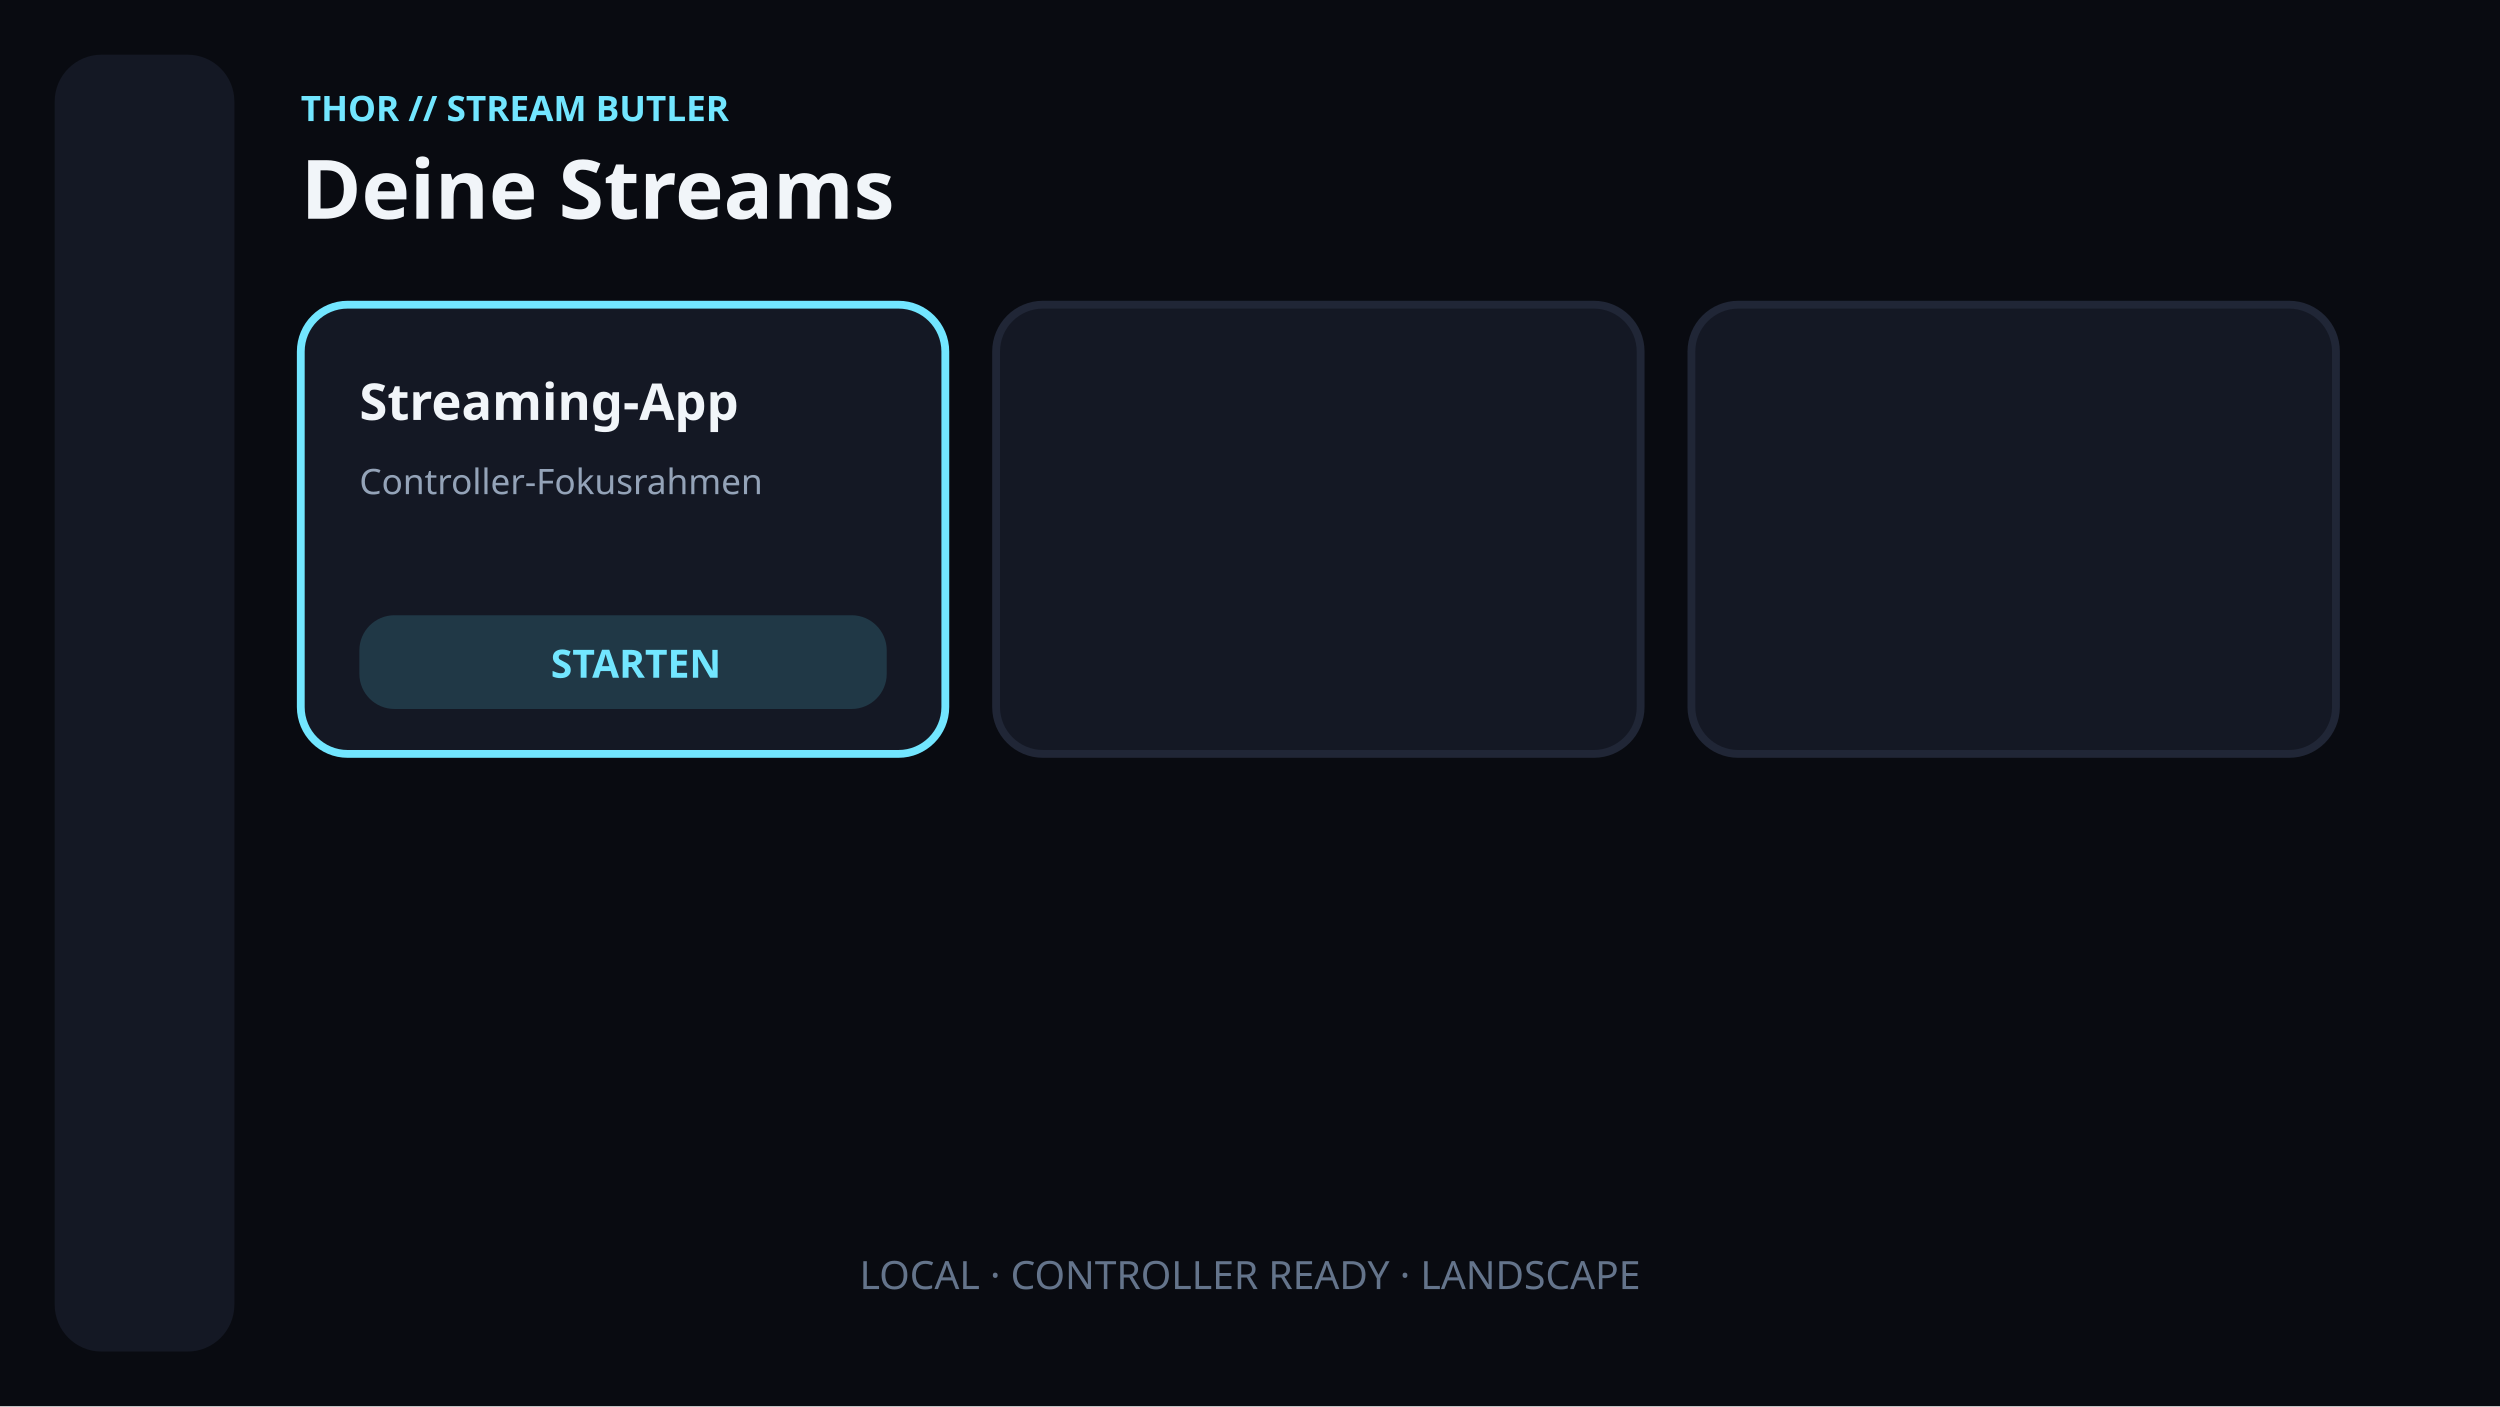
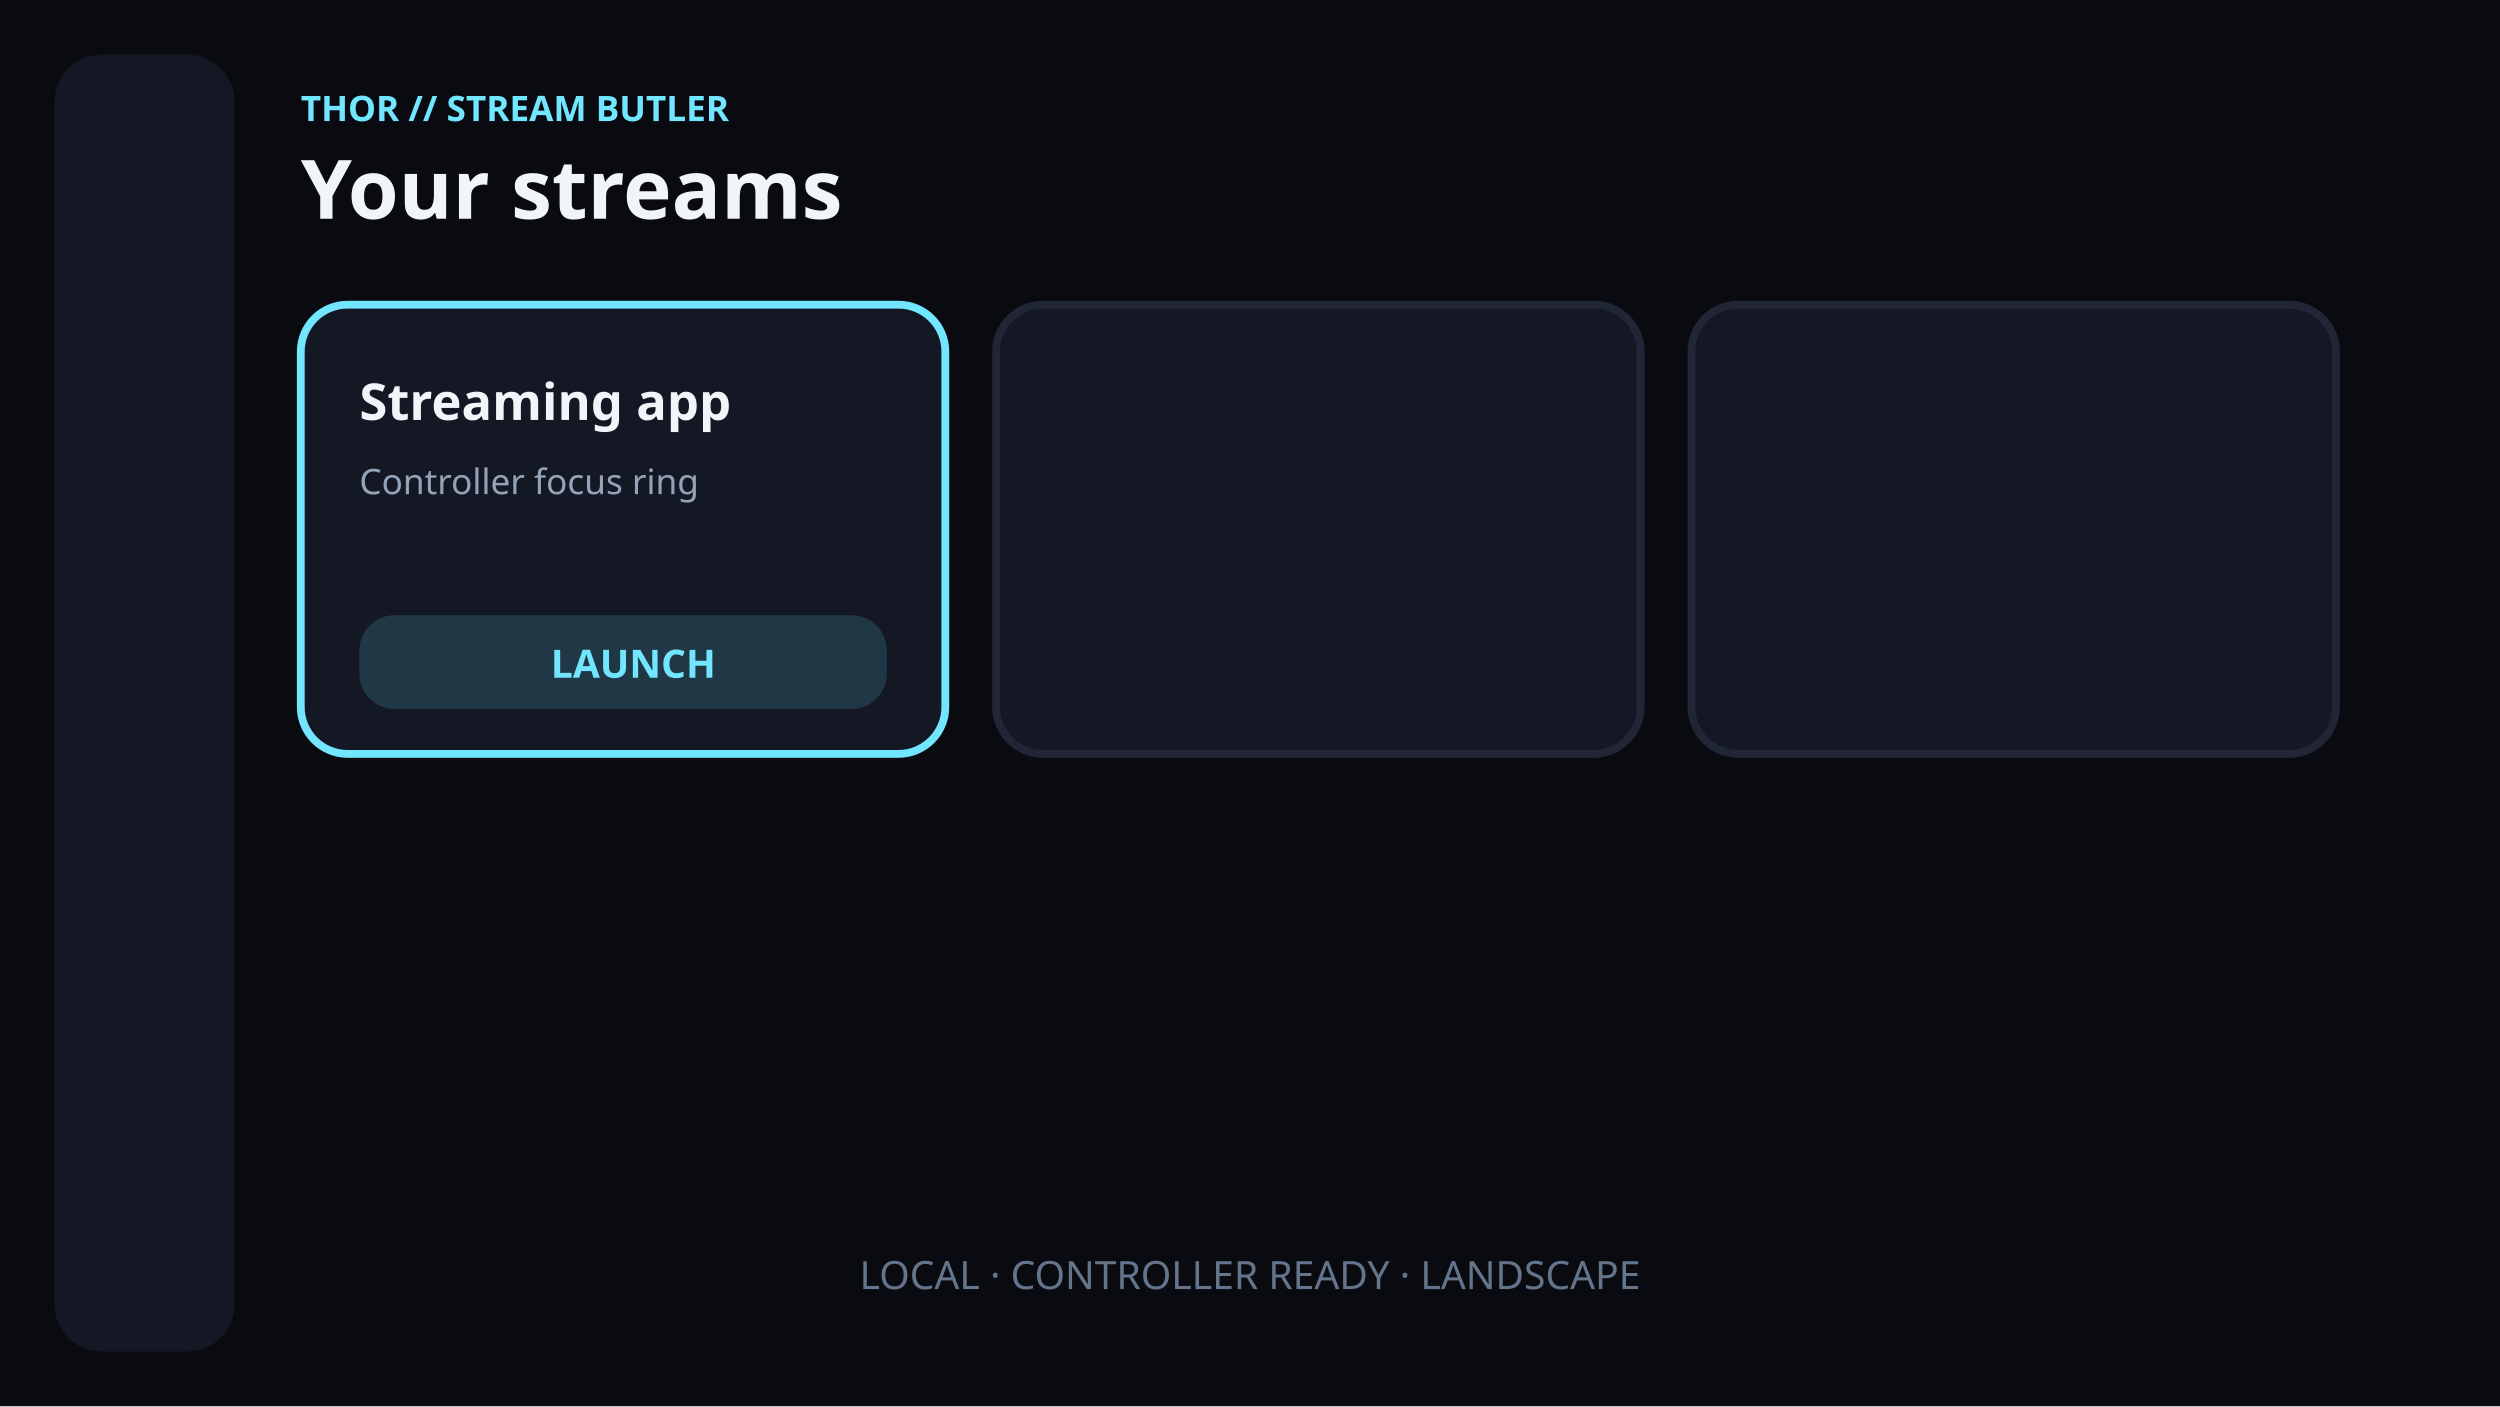
<svg xmlns="http://www.w3.org/2000/svg" width="1280" height="720" viewBox="0 0 1280 720">
  <rect width="1280" height="720" fill="#090b11" />
  <rect x="28" y="28" width="92" height="664" rx="24" fill="#141824" />
  <text x="154" y="62" fill="#72e6ff" font-family="sans-serif" font-size="18" font-weight="700">THOR // STREAM BUTLER</text>
-   <text x="154" y="112" fill="#f1f5f9" font-family="sans-serif" font-size="42" font-weight="800">Deine Streams</text>
+   <text x="154" y="112" fill="#f1f5f9" font-family="sans-serif" font-size="42" font-weight="800">Your streams</text>
  <g fill="#141824" stroke="#72e6ff" stroke-width="4">
    <rect x="154" y="156" width="330" height="230" rx="24" />
    <rect x="510" y="156" width="330" height="230" rx="24" stroke="#202636" />
    <rect x="866" y="156" width="330" height="230" rx="24" stroke="#202636" />
  </g>
-   <text x="184" y="215" fill="#f1f5f9" font-family="sans-serif" font-size="26" font-weight="700">Streaming-App</text>
-   <text x="184" y="253" fill="#94a3b8" font-family="sans-serif" font-size="18">Controller-Fokusrahmen</text>
+   <text x="184" y="215" fill="#f1f5f9" font-family="sans-serif" font-size="26" font-weight="700">Streaming app</text>
+   <text x="184" y="253" fill="#94a3b8" font-family="sans-serif" font-size="18">Controller focus ring</text>
  <rect x="184" y="315" width="270" height="48" rx="18" fill="#203846" />
-   <text x="282" y="347" fill="#72e6ff" font-family="sans-serif" font-size="20" font-weight="700">STARTEN</text>
+   <text x="282" y="347" fill="#72e6ff" font-family="sans-serif" font-size="20" font-weight="700">LAUNCH</text>
  <text x="640" y="660" fill="#64748b" font-family="sans-serif" font-size="20" text-anchor="middle">LOCAL · CONTROLLER READY · LANDSCAPE</text>
</svg>
